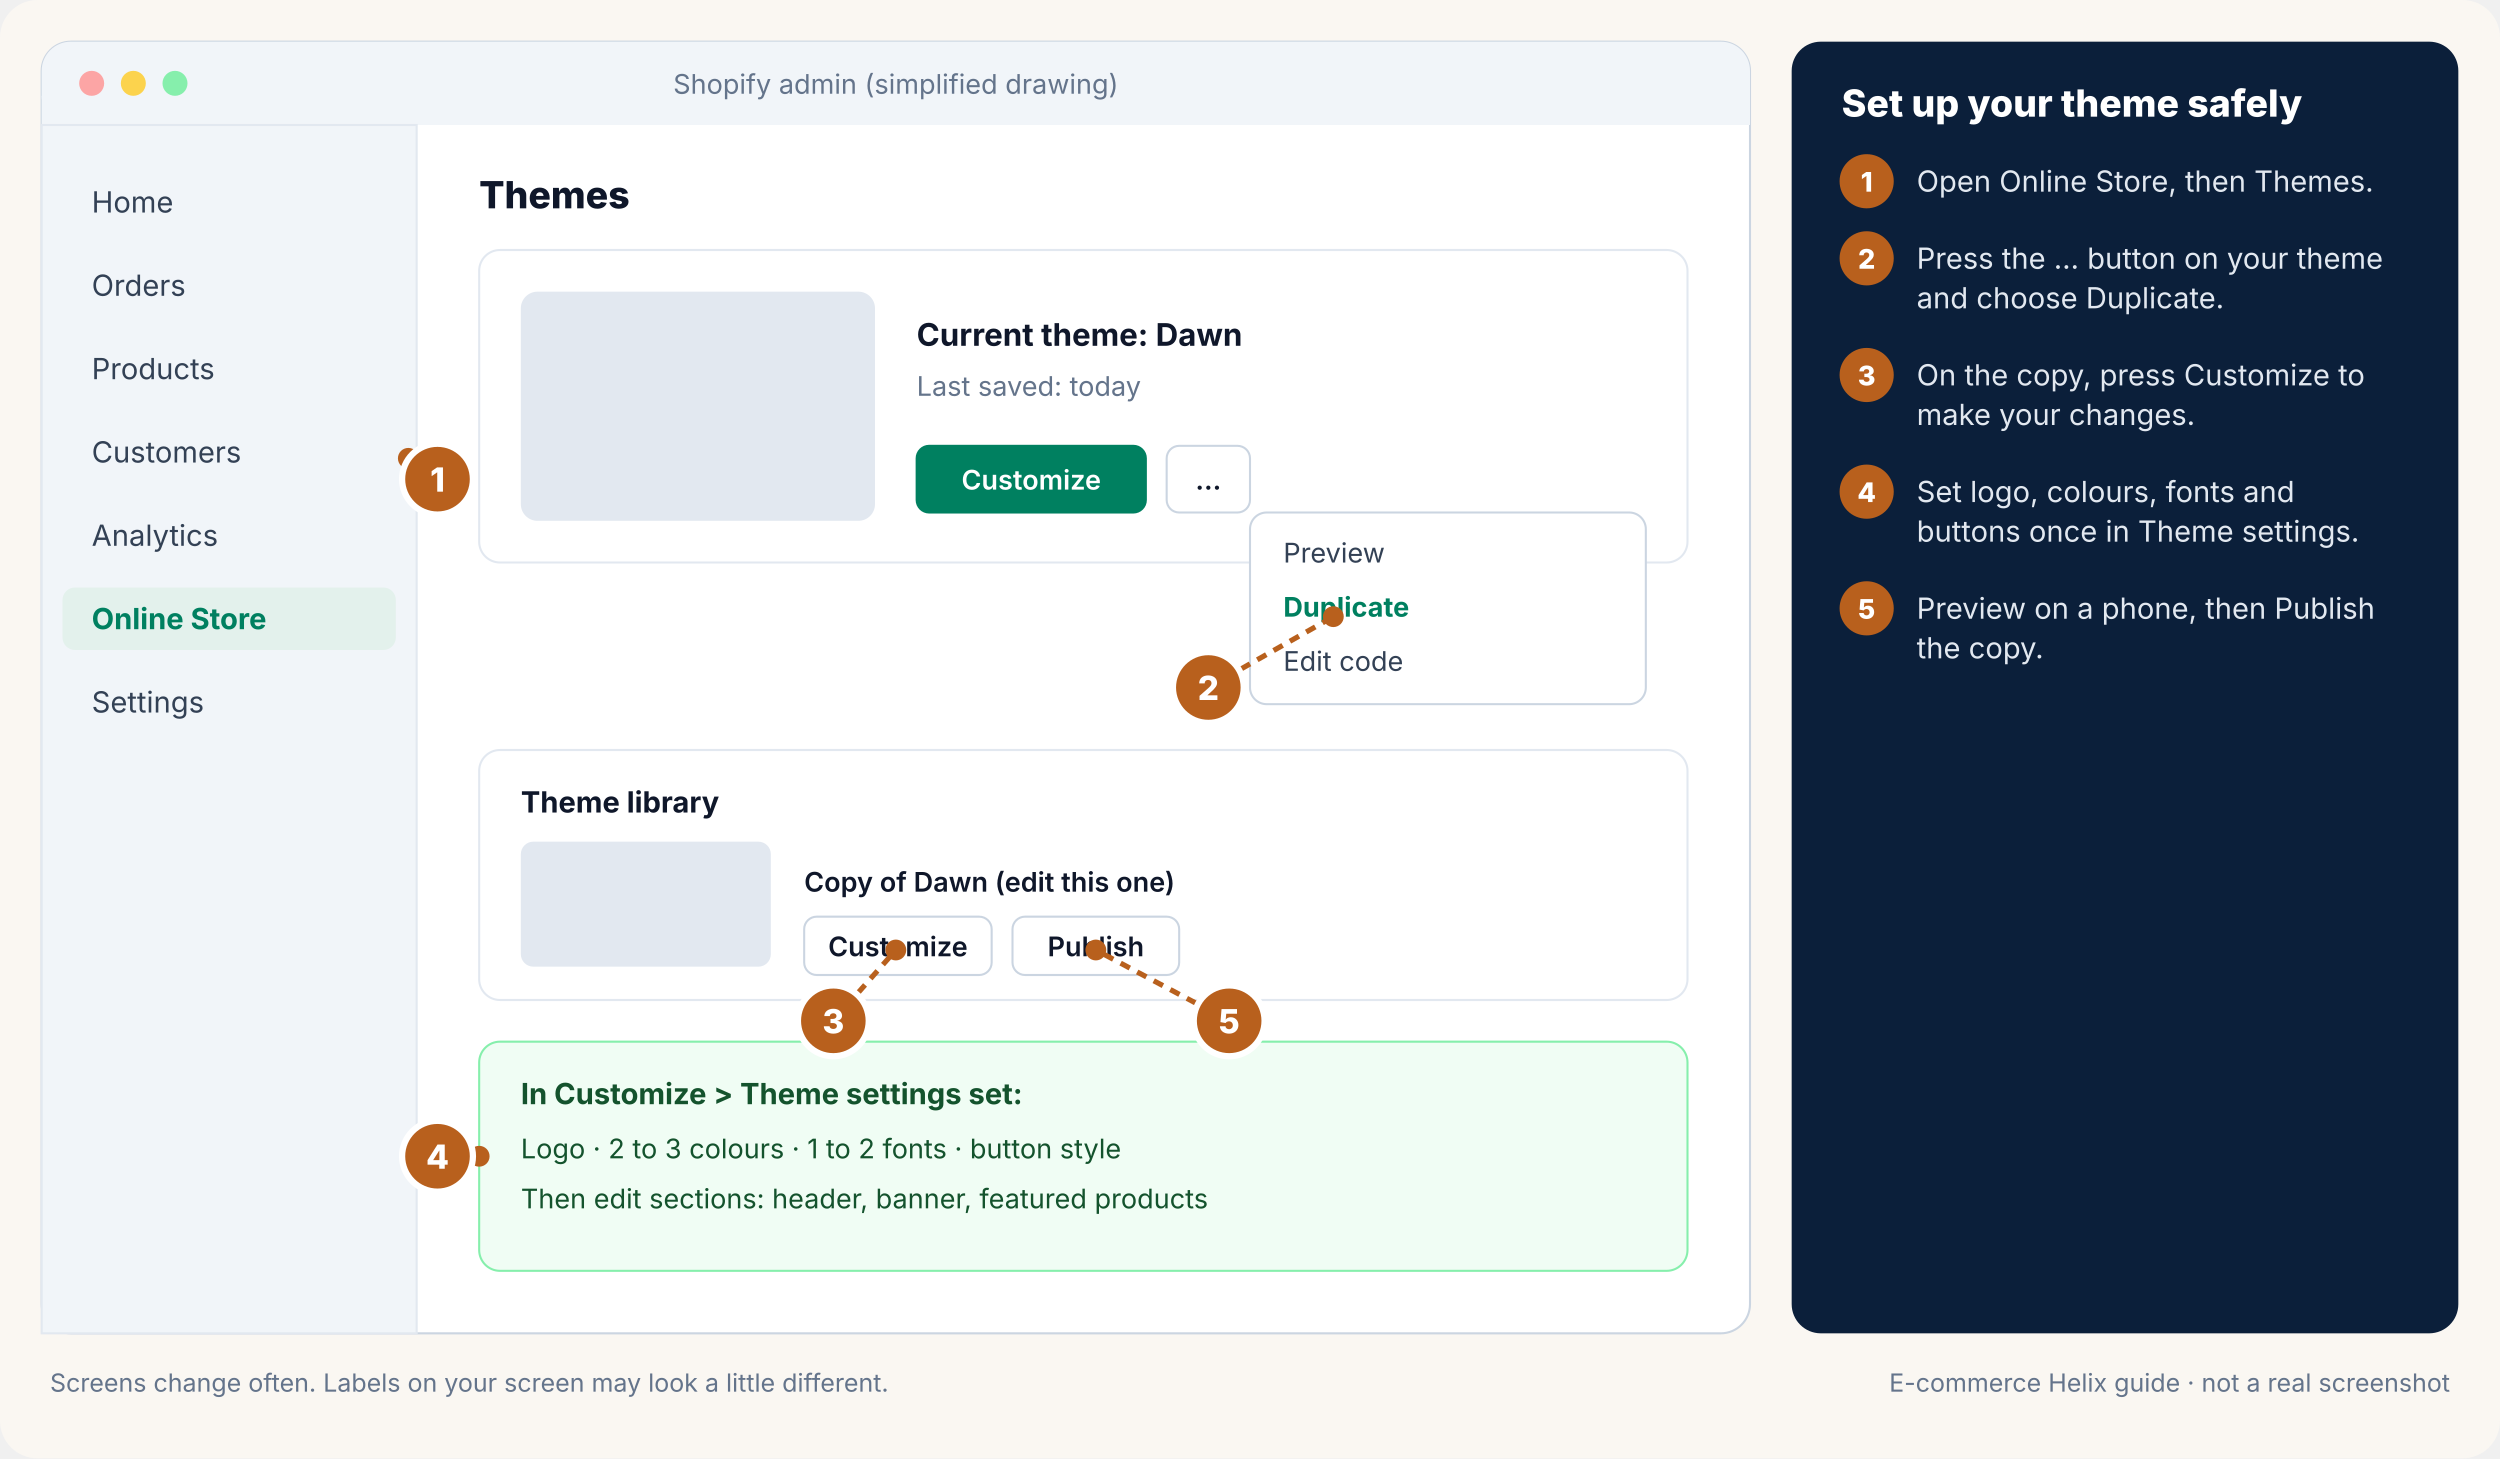
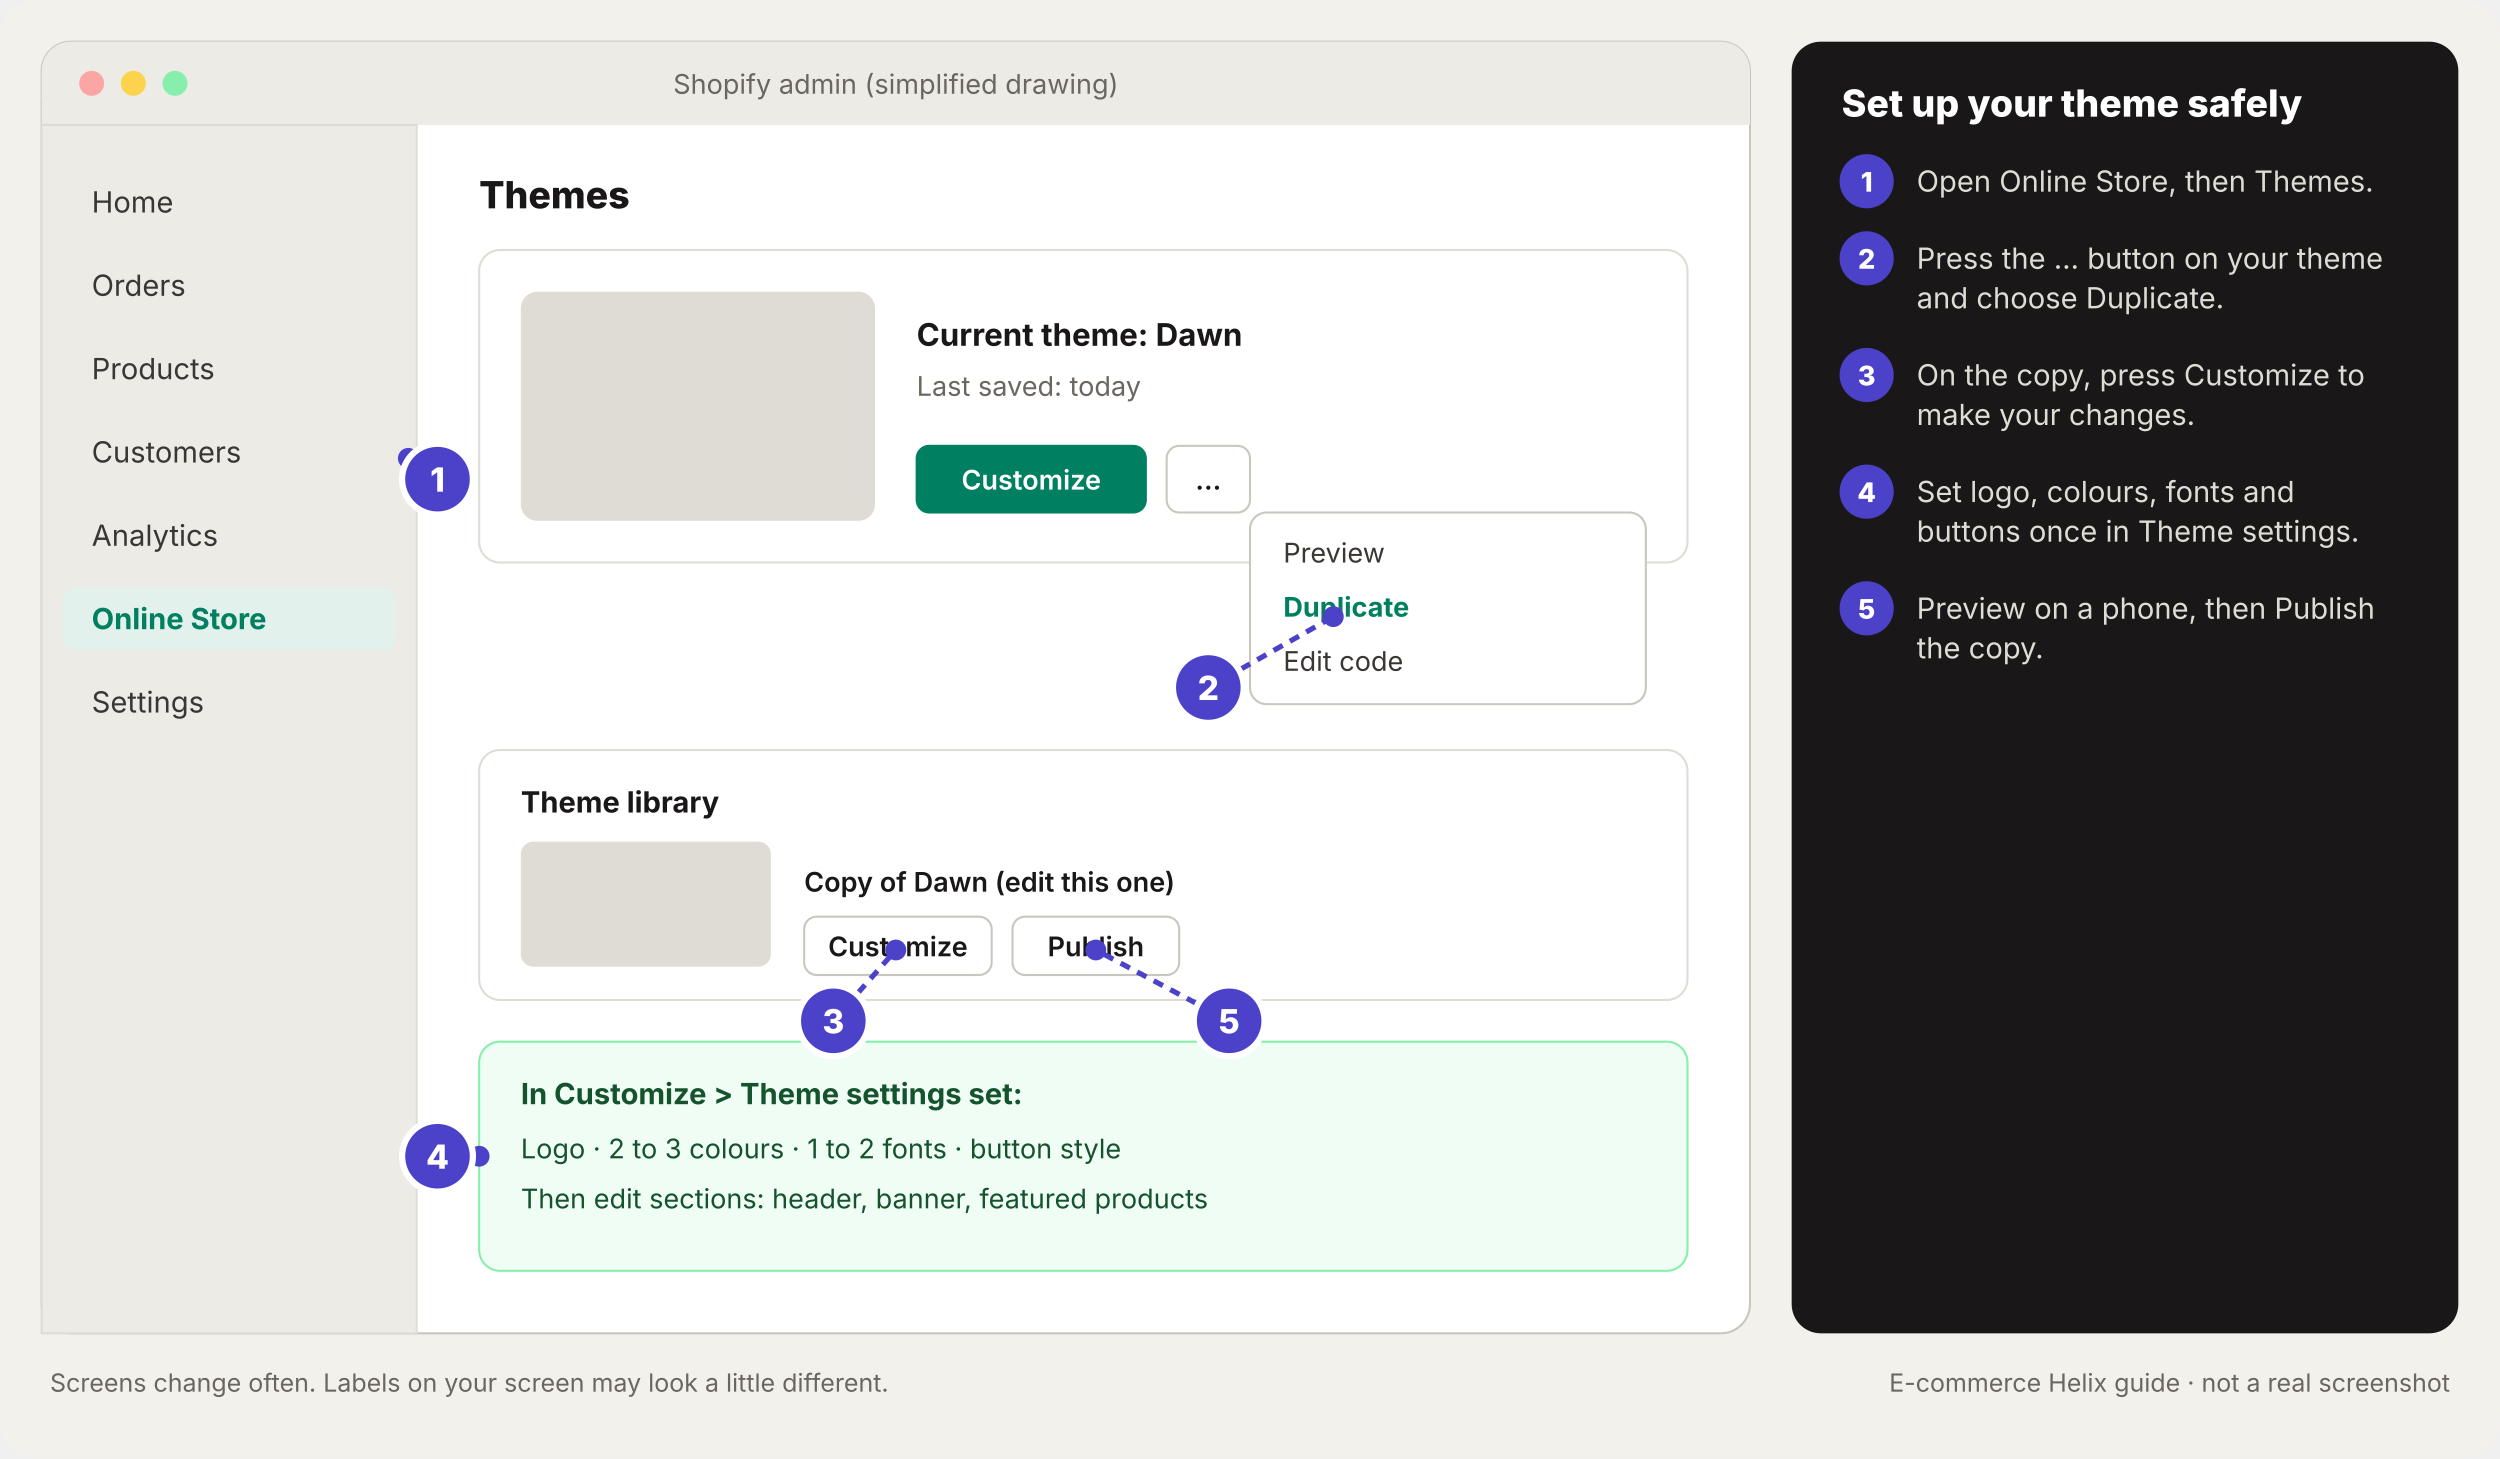
<svg xmlns="http://www.w3.org/2000/svg" viewBox="0 0 1200 700" width="1200" height="700" role="img" aria-label="Set up your theme safely" font-family="Inter, -apple-system, Segoe UI, Roboto, Helvetica, Arial, sans-serif">
-   <rect width="1200" height="700" rx="18" fill="#faf7f2" />
-   <rect x="20" y="20" width="820" height="620" rx="14" fill="#fff" stroke="#cbd5e1" />
-   <rect x="20" y="20" width="820" height="40" rx="14" fill="#f1f5f9" />
-   <rect x="20" y="46" width="820" height="14" fill="#f1f5f9" />
+   <rect width="1200" height="700" rx="18" fill="#F2F1EC" />
+   <rect x="20" y="20" width="820" height="620" rx="14" fill="#fff" stroke="#C9C6BD" />
+   <rect x="20" y="20" width="820" height="40" rx="14" fill="#ECEBE5" />
+   <rect x="20" y="46" width="820" height="14" fill="#ECEBE5" />
  <circle cx="44" cy="40" r="6" fill="#fca5a5" />
  <circle cx="64" cy="40" r="6" fill="#fcd34d" />
  <circle cx="84" cy="40" r="6" fill="#86efac" />
-   <text x="430" y="45" font-size="13" fill="#64748b" text-anchor="middle">Shopify admin (simplified drawing)</text>
-   <rect x="20" y="60" width="180" height="580" rx="0" fill="#f1f5f9" stroke="#e2e8f0" stroke-width="1" />
-   <text x="44" y="102" font-size="14" font-weight="400" fill="#334155" text-anchor="start">Home</text>
-   <text x="44" y="142" font-size="14" font-weight="400" fill="#334155" text-anchor="start">Orders</text>
-   <text x="44" y="182" font-size="14" font-weight="400" fill="#334155" text-anchor="start">Products</text>
-   <text x="44" y="222" font-size="14" font-weight="400" fill="#334155" text-anchor="start">Customers</text>
-   <text x="44" y="262" font-size="14" font-weight="400" fill="#334155" text-anchor="start">Analytics</text>
+   <text x="430" y="45" font-size="13" fill="#6B6760" text-anchor="middle">Shopify admin (simplified drawing)</text>
+   <rect x="20" y="60" width="180" height="580" rx="0" fill="#ECEBE5" stroke="#DEDCD4" stroke-width="1" />
+   <text x="44" y="102" font-size="14" font-weight="400" fill="#3A3634" text-anchor="start">Home</text>
+   <text x="44" y="142" font-size="14" font-weight="400" fill="#3A3634" text-anchor="start">Orders</text>
+   <text x="44" y="182" font-size="14" font-weight="400" fill="#3A3634" text-anchor="start">Products</text>
+   <text x="44" y="222" font-size="14" font-weight="400" fill="#3A3634" text-anchor="start">Customers</text>
+   <text x="44" y="262" font-size="14" font-weight="400" fill="#3A3634" text-anchor="start">Analytics</text>
  <rect x="30" y="282" width="160" height="30" rx="6" fill="#e3f1ec" stroke="none" stroke-width="1" />
  <text x="44" y="302" font-size="14" font-weight="700" fill="#008060" text-anchor="start">Online Store</text>
-   <text x="44" y="342" font-size="14" font-weight="400" fill="#334155" text-anchor="start">Settings</text>
-   <text x="230" y="100" font-size="18" font-weight="800" fill="#0f172a" text-anchor="start">Themes</text>
-   <rect x="230" y="120" width="580" height="150" rx="10" fill="#fff" stroke="#e2e8f0" stroke-width="1" />
-   <rect x="250" y="140" width="170" height="110" rx="8" fill="#e2e8f0" stroke="none" stroke-width="1" />
-   <text x="440" y="166" font-size="15" font-weight="700" fill="#0f172a" text-anchor="start">Current theme: Dawn</text>
-   <text x="440" y="190" font-size="13" font-weight="400" fill="#64748b" text-anchor="start">Last saved: today</text>
+   <text x="44" y="342" font-size="14" font-weight="400" fill="#3A3634" text-anchor="start">Settings</text>
+   <text x="230" y="100" font-size="18" font-weight="800" fill="#1A1718" text-anchor="start">Themes</text>
+   <rect x="230" y="120" width="580" height="150" rx="10" fill="#fff" stroke="#DEDCD4" stroke-width="1" />
+   <rect x="250" y="140" width="170" height="110" rx="8" fill="#DEDCD4" stroke="none" stroke-width="1" />
+   <text x="440" y="166" font-size="15" font-weight="700" fill="#1A1718" text-anchor="start">Current theme: Dawn</text>
+   <text x="440" y="190" font-size="13" font-weight="400" fill="#6B6760" text-anchor="start">Last saved: today</text>
  <rect x="440" y="214" width="110" height="32" rx="6" fill="#008060" stroke="#008060" stroke-width="1" />
  <text x="495.0" y="235.0" font-size="13" font-weight="600" fill="#fff" text-anchor="middle">Customize</text>
-   <rect x="560" y="214" width="40" height="32" rx="6" fill="#fff" stroke="#cbd5e1" stroke-width="1" />
-   <text x="580.0" y="235.0" font-size="13" font-weight="600" fill="#0f172a" text-anchor="middle">...</text>
-   <rect x="600" y="246" width="190" height="92" rx="8" fill="#fff" stroke="#cbd5e1" stroke-width="1" />
-   <text x="616" y="270" font-size="13" font-weight="400" fill="#334155" text-anchor="start">Preview</text>
+   <rect x="560" y="214" width="40" height="32" rx="6" fill="#fff" stroke="#C9C6BD" stroke-width="1" />
+   <text x="580.0" y="235.0" font-size="13" font-weight="600" fill="#1A1718" text-anchor="middle">...</text>
+   <rect x="600" y="246" width="190" height="92" rx="8" fill="#fff" stroke="#C9C6BD" stroke-width="1" />
+   <text x="616" y="270" font-size="13" font-weight="400" fill="#3A3634" text-anchor="start">Preview</text>
  <text x="616" y="296" font-size="13" font-weight="700" fill="#008060" text-anchor="start">Duplicate</text>
-   <text x="616" y="322" font-size="13" font-weight="400" fill="#334155" text-anchor="start">Edit code</text>
-   <rect x="230" y="360" width="580" height="120" rx="10" fill="#fff" stroke="#e2e8f0" stroke-width="1" />
-   <text x="250" y="390" font-size="14" font-weight="700" fill="#0f172a" text-anchor="start">Theme library</text>
-   <rect x="250" y="404" width="120" height="60" rx="6" fill="#e2e8f0" stroke="none" stroke-width="1" />
-   <text x="386" y="428" font-size="13" font-weight="600" fill="#0f172a" text-anchor="start">Copy of Dawn (edit this one)</text>
-   <rect x="386" y="440" width="90" height="28" rx="6" fill="#fff" stroke="#cbd5e1" stroke-width="1" />
-   <text x="431.0" y="459.0" font-size="13" font-weight="600" fill="#0f172a" text-anchor="middle">Customize</text>
-   <rect x="486" y="440" width="80" height="28" rx="6" fill="#fff" stroke="#cbd5e1" stroke-width="1" />
-   <text x="526.0" y="459.0" font-size="13" font-weight="600" fill="#0f172a" text-anchor="middle">Publish</text>
+   <text x="616" y="322" font-size="13" font-weight="400" fill="#3A3634" text-anchor="start">Edit code</text>
+   <rect x="230" y="360" width="580" height="120" rx="10" fill="#fff" stroke="#DEDCD4" stroke-width="1" />
+   <text x="250" y="390" font-size="14" font-weight="700" fill="#1A1718" text-anchor="start">Theme library</text>
+   <rect x="250" y="404" width="120" height="60" rx="6" fill="#DEDCD4" stroke="none" stroke-width="1" />
+   <text x="386" y="428" font-size="13" font-weight="600" fill="#1A1718" text-anchor="start">Copy of Dawn (edit this one)</text>
+   <rect x="386" y="440" width="90" height="28" rx="6" fill="#fff" stroke="#C9C6BD" stroke-width="1" />
+   <text x="431.0" y="459.0" font-size="13" font-weight="600" fill="#1A1718" text-anchor="middle">Customize</text>
+   <rect x="486" y="440" width="80" height="28" rx="6" fill="#fff" stroke="#C9C6BD" stroke-width="1" />
+   <text x="526.0" y="459.0" font-size="13" font-weight="600" fill="#1A1718" text-anchor="middle">Publish</text>
  <rect x="230" y="500" width="580" height="110" rx="10" fill="#f0fdf4" stroke="#86efac" stroke-width="1" />
  <text x="250" y="530" font-size="14" font-weight="700" fill="#14532d" text-anchor="start">In Customize &gt; Theme settings set:</text>
  <text x="250" y="556" font-size="13" font-weight="400" fill="#14532d" text-anchor="start">Logo · 2 to 3 colours · 1 to 2 fonts · button style</text>
  <text x="250" y="580" font-size="13" font-weight="400" fill="#14532d" text-anchor="start">Then edit sections: header, banner, featured products</text>
-   <line x1="210" y1="230" x2="196" y2="220" stroke="#b8601d" stroke-width="2.5" stroke-dasharray="5 4" />
-   <circle cx="196" cy="220" r="5" fill="#b8601d" />
-   <circle cx="210" cy="230" r="17" fill="#b8601d" stroke="#fff" stroke-width="3" />
+   <line x1="210" y1="230" x2="196" y2="220" stroke="#4B42C9" stroke-width="2.5" stroke-dasharray="5 4" />
+   <circle cx="196" cy="220" r="5" fill="#4B42C9" />
+   <circle cx="210" cy="230" r="17" fill="#4B42C9" stroke="#fff" stroke-width="3" />
  <text x="210" y="236" font-size="16" font-weight="800" fill="#fff" text-anchor="middle">1</text>
-   <line x1="580" y1="330" x2="640" y2="296" stroke="#b8601d" stroke-width="2.5" stroke-dasharray="5 4" />
-   <circle cx="640" cy="296" r="5" fill="#b8601d" />
-   <circle cx="580" cy="330" r="17" fill="#b8601d" stroke="#fff" stroke-width="3" />
+   <line x1="580" y1="330" x2="640" y2="296" stroke="#4B42C9" stroke-width="2.5" stroke-dasharray="5 4" />
+   <circle cx="640" cy="296" r="5" fill="#4B42C9" />
+   <circle cx="580" cy="330" r="17" fill="#4B42C9" stroke="#fff" stroke-width="3" />
  <text x="580" y="336" font-size="16" font-weight="800" fill="#fff" text-anchor="middle">2</text>
-   <line x1="400" y1="490" x2="430" y2="456" stroke="#b8601d" stroke-width="2.5" stroke-dasharray="5 4" />
-   <circle cx="430" cy="456" r="5" fill="#b8601d" />
-   <circle cx="400" cy="490" r="17" fill="#b8601d" stroke="#fff" stroke-width="3" />
+   <line x1="400" y1="490" x2="430" y2="456" stroke="#4B42C9" stroke-width="2.5" stroke-dasharray="5 4" />
+   <circle cx="430" cy="456" r="5" fill="#4B42C9" />
+   <circle cx="400" cy="490" r="17" fill="#4B42C9" stroke="#fff" stroke-width="3" />
  <text x="400" y="496" font-size="16" font-weight="800" fill="#fff" text-anchor="middle">3</text>
-   <line x1="210" y1="555" x2="230" y2="555" stroke="#b8601d" stroke-width="2.5" stroke-dasharray="5 4" />
-   <circle cx="230" cy="555" r="5" fill="#b8601d" />
-   <circle cx="210" cy="555" r="17" fill="#b8601d" stroke="#fff" stroke-width="3" />
+   <line x1="210" y1="555" x2="230" y2="555" stroke="#4B42C9" stroke-width="2.5" stroke-dasharray="5 4" />
+   <circle cx="230" cy="555" r="5" fill="#4B42C9" />
+   <circle cx="210" cy="555" r="17" fill="#4B42C9" stroke="#fff" stroke-width="3" />
  <text x="210" y="561" font-size="16" font-weight="800" fill="#fff" text-anchor="middle">4</text>
-   <line x1="590" y1="490" x2="526" y2="456" stroke="#b8601d" stroke-width="2.5" stroke-dasharray="5 4" />
-   <circle cx="526" cy="456" r="5" fill="#b8601d" />
-   <circle cx="590" cy="490" r="17" fill="#b8601d" stroke="#fff" stroke-width="3" />
+   <line x1="590" y1="490" x2="526" y2="456" stroke="#4B42C9" stroke-width="2.5" stroke-dasharray="5 4" />
+   <circle cx="526" cy="456" r="5" fill="#4B42C9" />
+   <circle cx="590" cy="490" r="17" fill="#4B42C9" stroke="#fff" stroke-width="3" />
  <text x="590" y="496" font-size="16" font-weight="800" fill="#fff" text-anchor="middle">5</text>
-   <rect x="860" y="20" width="320" height="620" rx="14" fill="#0b1f3a" />
+   <rect x="860" y="20" width="320" height="620" rx="14" fill="#1A1718" />
  <text x="884" y="56" font-size="18" font-weight="800" fill="#fff">Set up your theme safely</text>
-   <circle cx="896" cy="87" r="13" fill="#b8601d" />
+   <circle cx="896" cy="87" r="13" fill="#4B42C9" />
  <text x="896" y="92" font-size="13" font-weight="800" fill="#fff" text-anchor="middle">1</text>
-   <text x="920" y="92" font-size="14" fill="#e2e8f0">Open Online Store, then Themes.</text>
-   <circle cx="896" cy="124" r="13" fill="#b8601d" />
+   <text x="920" y="92" font-size="14" fill="#DEDCD4">Open Online Store, then Themes.</text>
+   <circle cx="896" cy="124" r="13" fill="#4B42C9" />
  <text x="896" y="129" font-size="13" font-weight="800" fill="#fff" text-anchor="middle">2</text>
-   <text x="920" y="129" font-size="14" fill="#e2e8f0">Press the ... button on your theme</text>
-   <text x="920" y="148" font-size="14" fill="#e2e8f0">and choose Duplicate.</text>
-   <circle cx="896" cy="180" r="13" fill="#b8601d" />
+   <text x="920" y="129" font-size="14" fill="#DEDCD4">Press the ... button on your theme</text>
+   <text x="920" y="148" font-size="14" fill="#DEDCD4">and choose Duplicate.</text>
+   <circle cx="896" cy="180" r="13" fill="#4B42C9" />
  <text x="896" y="185" font-size="13" font-weight="800" fill="#fff" text-anchor="middle">3</text>
-   <text x="920" y="185" font-size="14" fill="#e2e8f0">On the copy, press Customize to</text>
-   <text x="920" y="204" font-size="14" fill="#e2e8f0">make your changes.</text>
-   <circle cx="896" cy="236" r="13" fill="#b8601d" />
+   <text x="920" y="185" font-size="14" fill="#DEDCD4">On the copy, press Customize to</text>
+   <text x="920" y="204" font-size="14" fill="#DEDCD4">make your changes.</text>
+   <circle cx="896" cy="236" r="13" fill="#4B42C9" />
  <text x="896" y="241" font-size="13" font-weight="800" fill="#fff" text-anchor="middle">4</text>
-   <text x="920" y="241" font-size="14" fill="#e2e8f0">Set logo, colours, fonts and</text>
-   <text x="920" y="260" font-size="14" fill="#e2e8f0">buttons once in Theme settings.</text>
-   <circle cx="896" cy="292" r="13" fill="#b8601d" />
+   <text x="920" y="241" font-size="14" fill="#DEDCD4">Set logo, colours, fonts and</text>
+   <text x="920" y="260" font-size="14" fill="#DEDCD4">buttons once in Theme settings.</text>
+   <circle cx="896" cy="292" r="13" fill="#4B42C9" />
  <text x="896" y="297" font-size="13" font-weight="800" fill="#fff" text-anchor="middle">5</text>
-   <text x="920" y="297" font-size="14" fill="#e2e8f0">Preview on a phone, then Publish</text>
-   <text x="920" y="316" font-size="14" fill="#e2e8f0">the copy.</text>
-   <text x="24" y="668" font-size="12" fill="#64748b">Screens change often. Labels on your screen may look a little different.</text>
-   <text x="1176" y="668" font-size="12" fill="#64748b" text-anchor="end">E-commerce Helix guide · not a real screenshot</text>
+   <text x="920" y="297" font-size="14" fill="#DEDCD4">Preview on a phone, then Publish</text>
+   <text x="920" y="316" font-size="14" fill="#DEDCD4">the copy.</text>
+   <text x="24" y="668" font-size="12" fill="#6B6760">Screens change often. Labels on your screen may look a little different.</text>
+   <text x="1176" y="668" font-size="12" fill="#6B6760" text-anchor="end">E-commerce Helix guide · not a real screenshot</text>
</svg>
